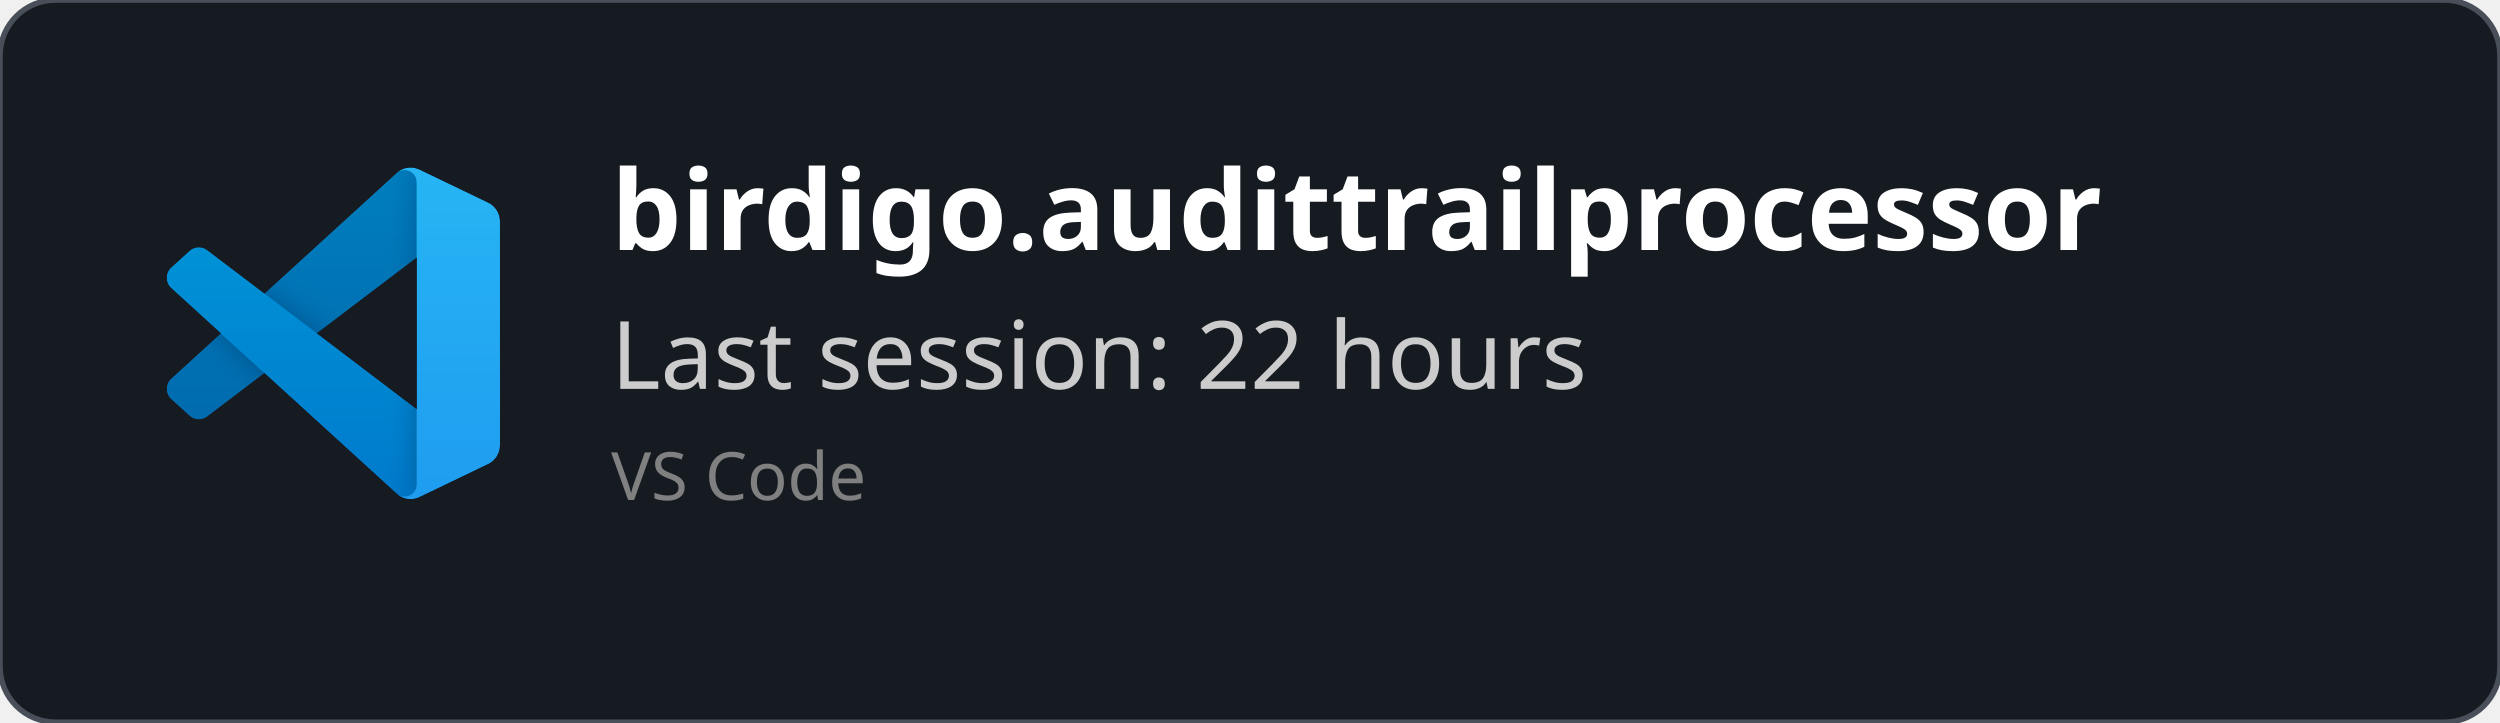
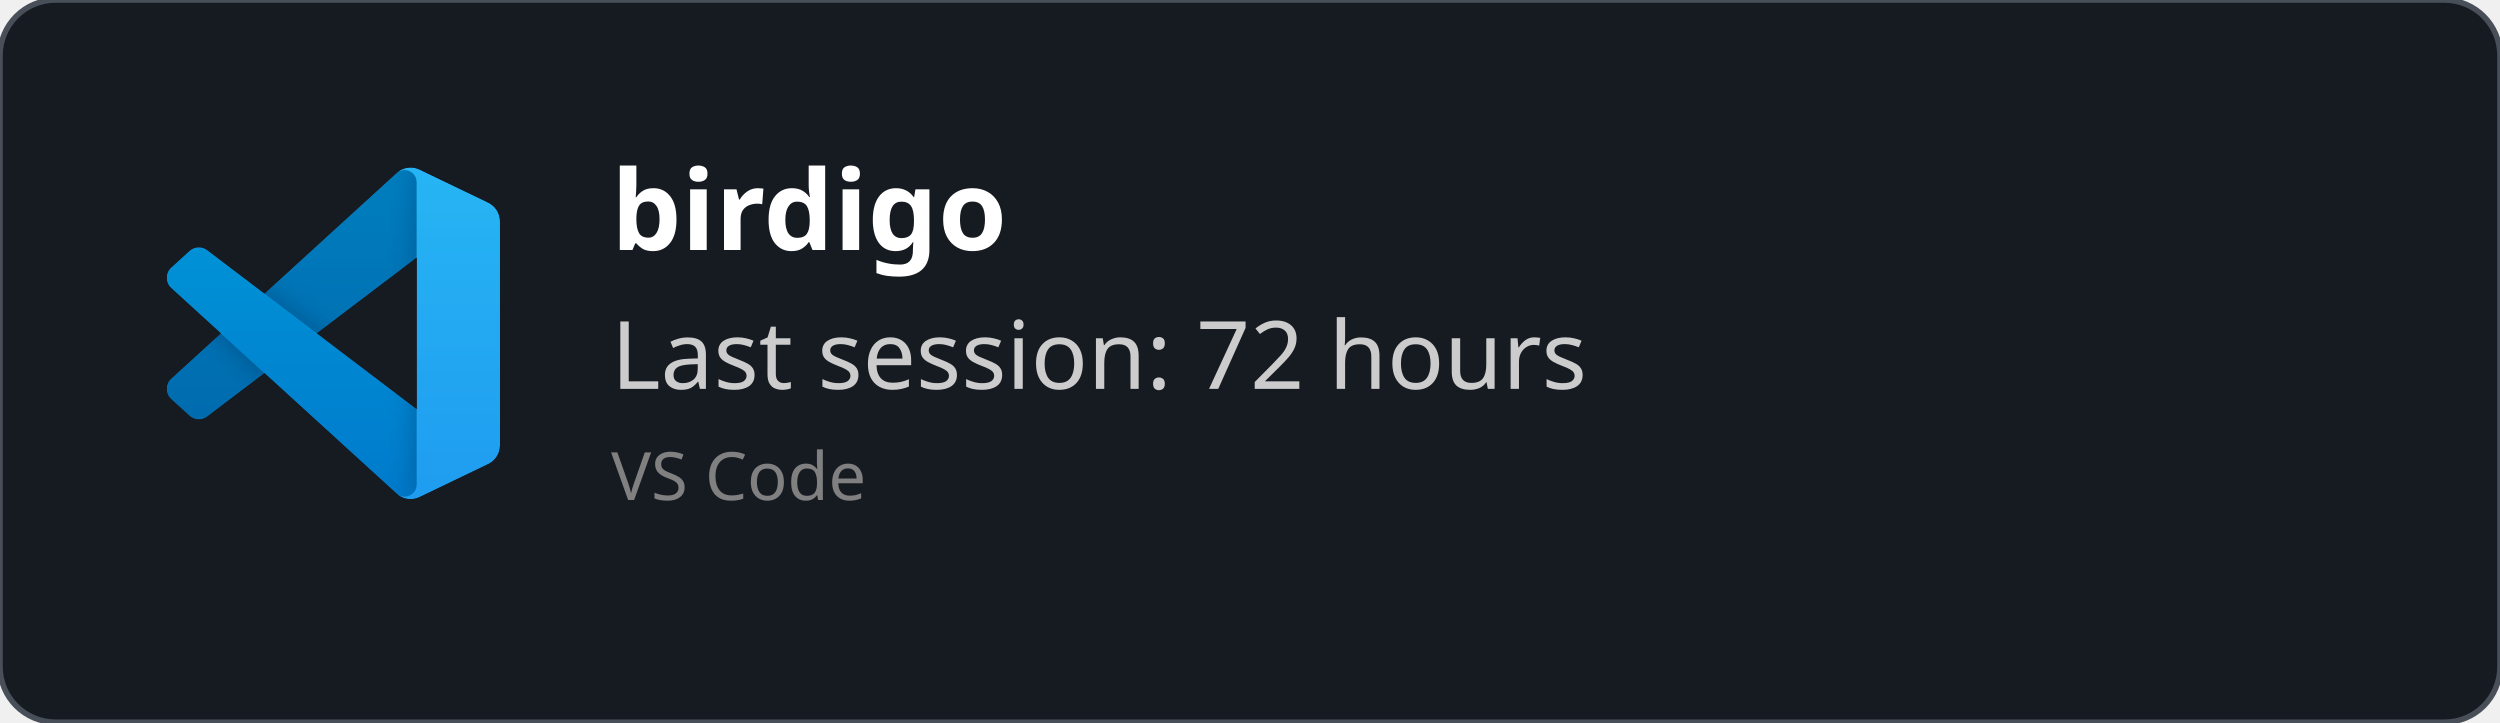
<svg xmlns="http://www.w3.org/2000/svg" width="450" height="130" viewBox="0 0 450 130" fill="none" role="img">
  <style>
    *{
        font-family: 'Segoe UI', Ubuntu, monospace
    }
    </style>
  <defs>
    <clipPath id="horizontalClip" x="20" y="20" width="500" height="200">
      <rect x="90" y="20" width="300" height="50" />
    </clipPath>
  </defs>
  <rect width="450" height="130" fill="rgba(22,27,34)" stroke="#484f58" stroke-width="1" fill-opacity="1" stroke-opacity="1" x="0" y="0" rx="10px" ry="10px">
    </rect>
  <svg width="60" height="60" x="30" y="30" viewBox="0 0 100 100" fill="none" id="vscode">
    <mask id="mask0" mask-type="alpha" maskUnits="userSpaceOnUse" x="0" y="0" width="100" height="100">
      <path fill-rule="evenodd" clip-rule="evenodd" d="M70.912 99.317C72.487 99.931 74.283 99.891 75.873 99.126L96.461 89.22C98.624 88.179 100 85.989 100 83.587V16.413C100 14.011 98.624 11.822 96.461 10.781L75.873 0.874C73.786 -0.13 71.345 0.116 69.513 1.447C69.252 1.637 69.003 1.849 68.769 2.083L29.355 38.041L12.187 25.01C10.589 23.797 8.354 23.896 6.869 25.246L1.363 30.255C-0.453 31.906 -0.455 34.763 1.359 36.417L16.247 50L1.359 63.583C-0.455 65.237 -0.453 68.094 1.363 69.745L6.869 74.754C8.354 76.104 10.589 76.204 12.187 74.99L29.355 61.959L68.769 97.917C69.392 98.541 70.125 99.01 70.912 99.317ZM75.015 27.299L45.109 50L75.015 72.701V27.299Z" fill="white" />
    </mask>
    <g mask="url(#mask0)">
      <path d="M96.461 10.796L75.857 0.876C73.472 -0.273 70.622 0.212 68.75 2.083L1.299 63.583C-0.516 65.237 -0.514 68.094 1.303 69.745L6.813 74.754C8.298 76.104 10.535 76.204 12.134 74.99L93.361 13.37C96.086 11.303 100 13.246 100 16.667V16.427C100 14.027 98.625 11.838 96.461 10.796Z" fill="#0065A9" />
      <g filter="url(#filter0_d)">
        <path d="M96.461 89.204L75.857 99.124C73.472 100.273 70.622 99.788 68.75 97.917L1.299 36.417C-0.516 34.763 -0.514 31.906 1.303 30.255L6.813 25.246C8.298 23.896 10.535 23.796 12.134 25.009L93.361 86.63C96.086 88.697 100 86.754 100 83.333V83.573C100 85.974 98.625 88.162 96.461 89.204Z" fill="#007ACC" />
      </g>
      <g filter="url(#filter1_d)">
        <path d="M75.858 99.126C73.472 100.274 70.622 99.788 68.75 97.917C71.056 100.223 75 98.59 75 95.328V4.672C75 1.41 71.056 -0.223 68.75 2.083C70.622 0.211 73.472 -0.274 75.858 0.874L96.459 10.781C98.623 11.822 100 14.011 100 16.413V83.587C100 85.989 98.623 88.179 96.459 89.22L75.858 99.126Z" fill="#1F9CF0" />
      </g>
      <g style="mix-blend-mode:overlay" opacity="0.25">
        <path fill-rule="evenodd" clip-rule="evenodd" d="M70.851 99.317C72.426 99.931 74.222 99.891 75.812 99.126L96.4 89.22C98.563 88.179 99.939 85.989 99.939 83.587V16.413C99.939 14.011 98.564 11.822 96.4 10.781L75.812 0.874C73.725 -0.13 71.284 0.116 69.453 1.447C69.191 1.637 68.942 1.849 68.708 2.083L29.294 38.041L12.126 25.01C10.528 23.796 8.293 23.896 6.809 25.246L1.302 30.255C-0.513 31.906 -0.515 34.763 1.298 36.417L16.186 50L1.298 63.583C-0.515 65.237 -0.513 68.094 1.302 69.745L6.809 74.754C8.293 76.104 10.528 76.204 12.126 74.99L29.294 61.959L68.708 97.917C69.332 98.54 70.064 99.01 70.851 99.317ZM74.954 27.299L45.048 50L74.954 72.701V27.299Z" fill="url(#paint0_linear)" />
      </g>
    </g>
    <defs>
      <filter id="filter0_d" x="-8.394" y="15.829" width="116.727" height="92.246" filterUnits="userSpaceOnUse" color-interpolation-filters="sRGB">
        <feFlood flood-opacity="0" result="BackgroundImageFix" />
        <feColorMatrix in="SourceAlpha" type="matrix" values="0 0 0 0 0 0 0 0 0 0 0 0 0 0 0 0 0 0 127 0" />
        <feOffset />
        <feGaussianBlur stdDeviation="4.167" />
        <feColorMatrix type="matrix" values="0 0 0 0 0 0 0 0 0 0 0 0 0 0 0 0 0 0 0.25 0" />
        <feBlend mode="overlay" in2="BackgroundImageFix" result="effect1_dropShadow" />
        <feBlend mode="normal" in="SourceGraphic" in2="effect1_dropShadow" result="shape" />
      </filter>
      <filter id="filter1_d" x="60.417" y="-8.076" width="47.917" height="116.151" filterUnits="userSpaceOnUse" color-interpolation-filters="sRGB">
        <feFlood flood-opacity="0" result="BackgroundImageFix" />
        <feColorMatrix in="SourceAlpha" type="matrix" values="0 0 0 0 0 0 0 0 0 0 0 0 0 0 0 0 0 0 127 0" />
        <feOffset />
        <feGaussianBlur stdDeviation="4.167" />
        <feColorMatrix type="matrix" values="0 0 0 0 0 0 0 0 0 0 0 0 0 0 0 0 0 0 0.25 0" />
        <feBlend mode="overlay" in2="BackgroundImageFix" result="effect1_dropShadow" />
        <feBlend mode="normal" in="SourceGraphic" in2="effect1_dropShadow" result="shape" />
      </filter>
      <linearGradient id="paint0_linear" x1="49.939" y1="0.258" x2="49.939" y2="99.742" gradientUnits="userSpaceOnUse">
        <stop stop-color="white" />
        <stop offset="1" stop-color="white" stop-opacity="0" />
      </linearGradient>
    </defs>
  </svg>
  <text x="110" y="45" font-size="20" clip-path="url(#horizontalClip)" font-weight="bold" font-family="Ubuntu" fill="white">
-     birdigo.audittrailprocessor
+     birdigo
    </text>
  <text x="110" y="70" font-size="17px" font-family="Ubuntu" fill="#ccc">
-     Last session: 22 hours
+     Last session: 72 hours
    </text>
  <text x="110" y="90" font-size="12px" font-family="Ubuntu" fill="grey">
    VS Code
    </text>
</svg>
